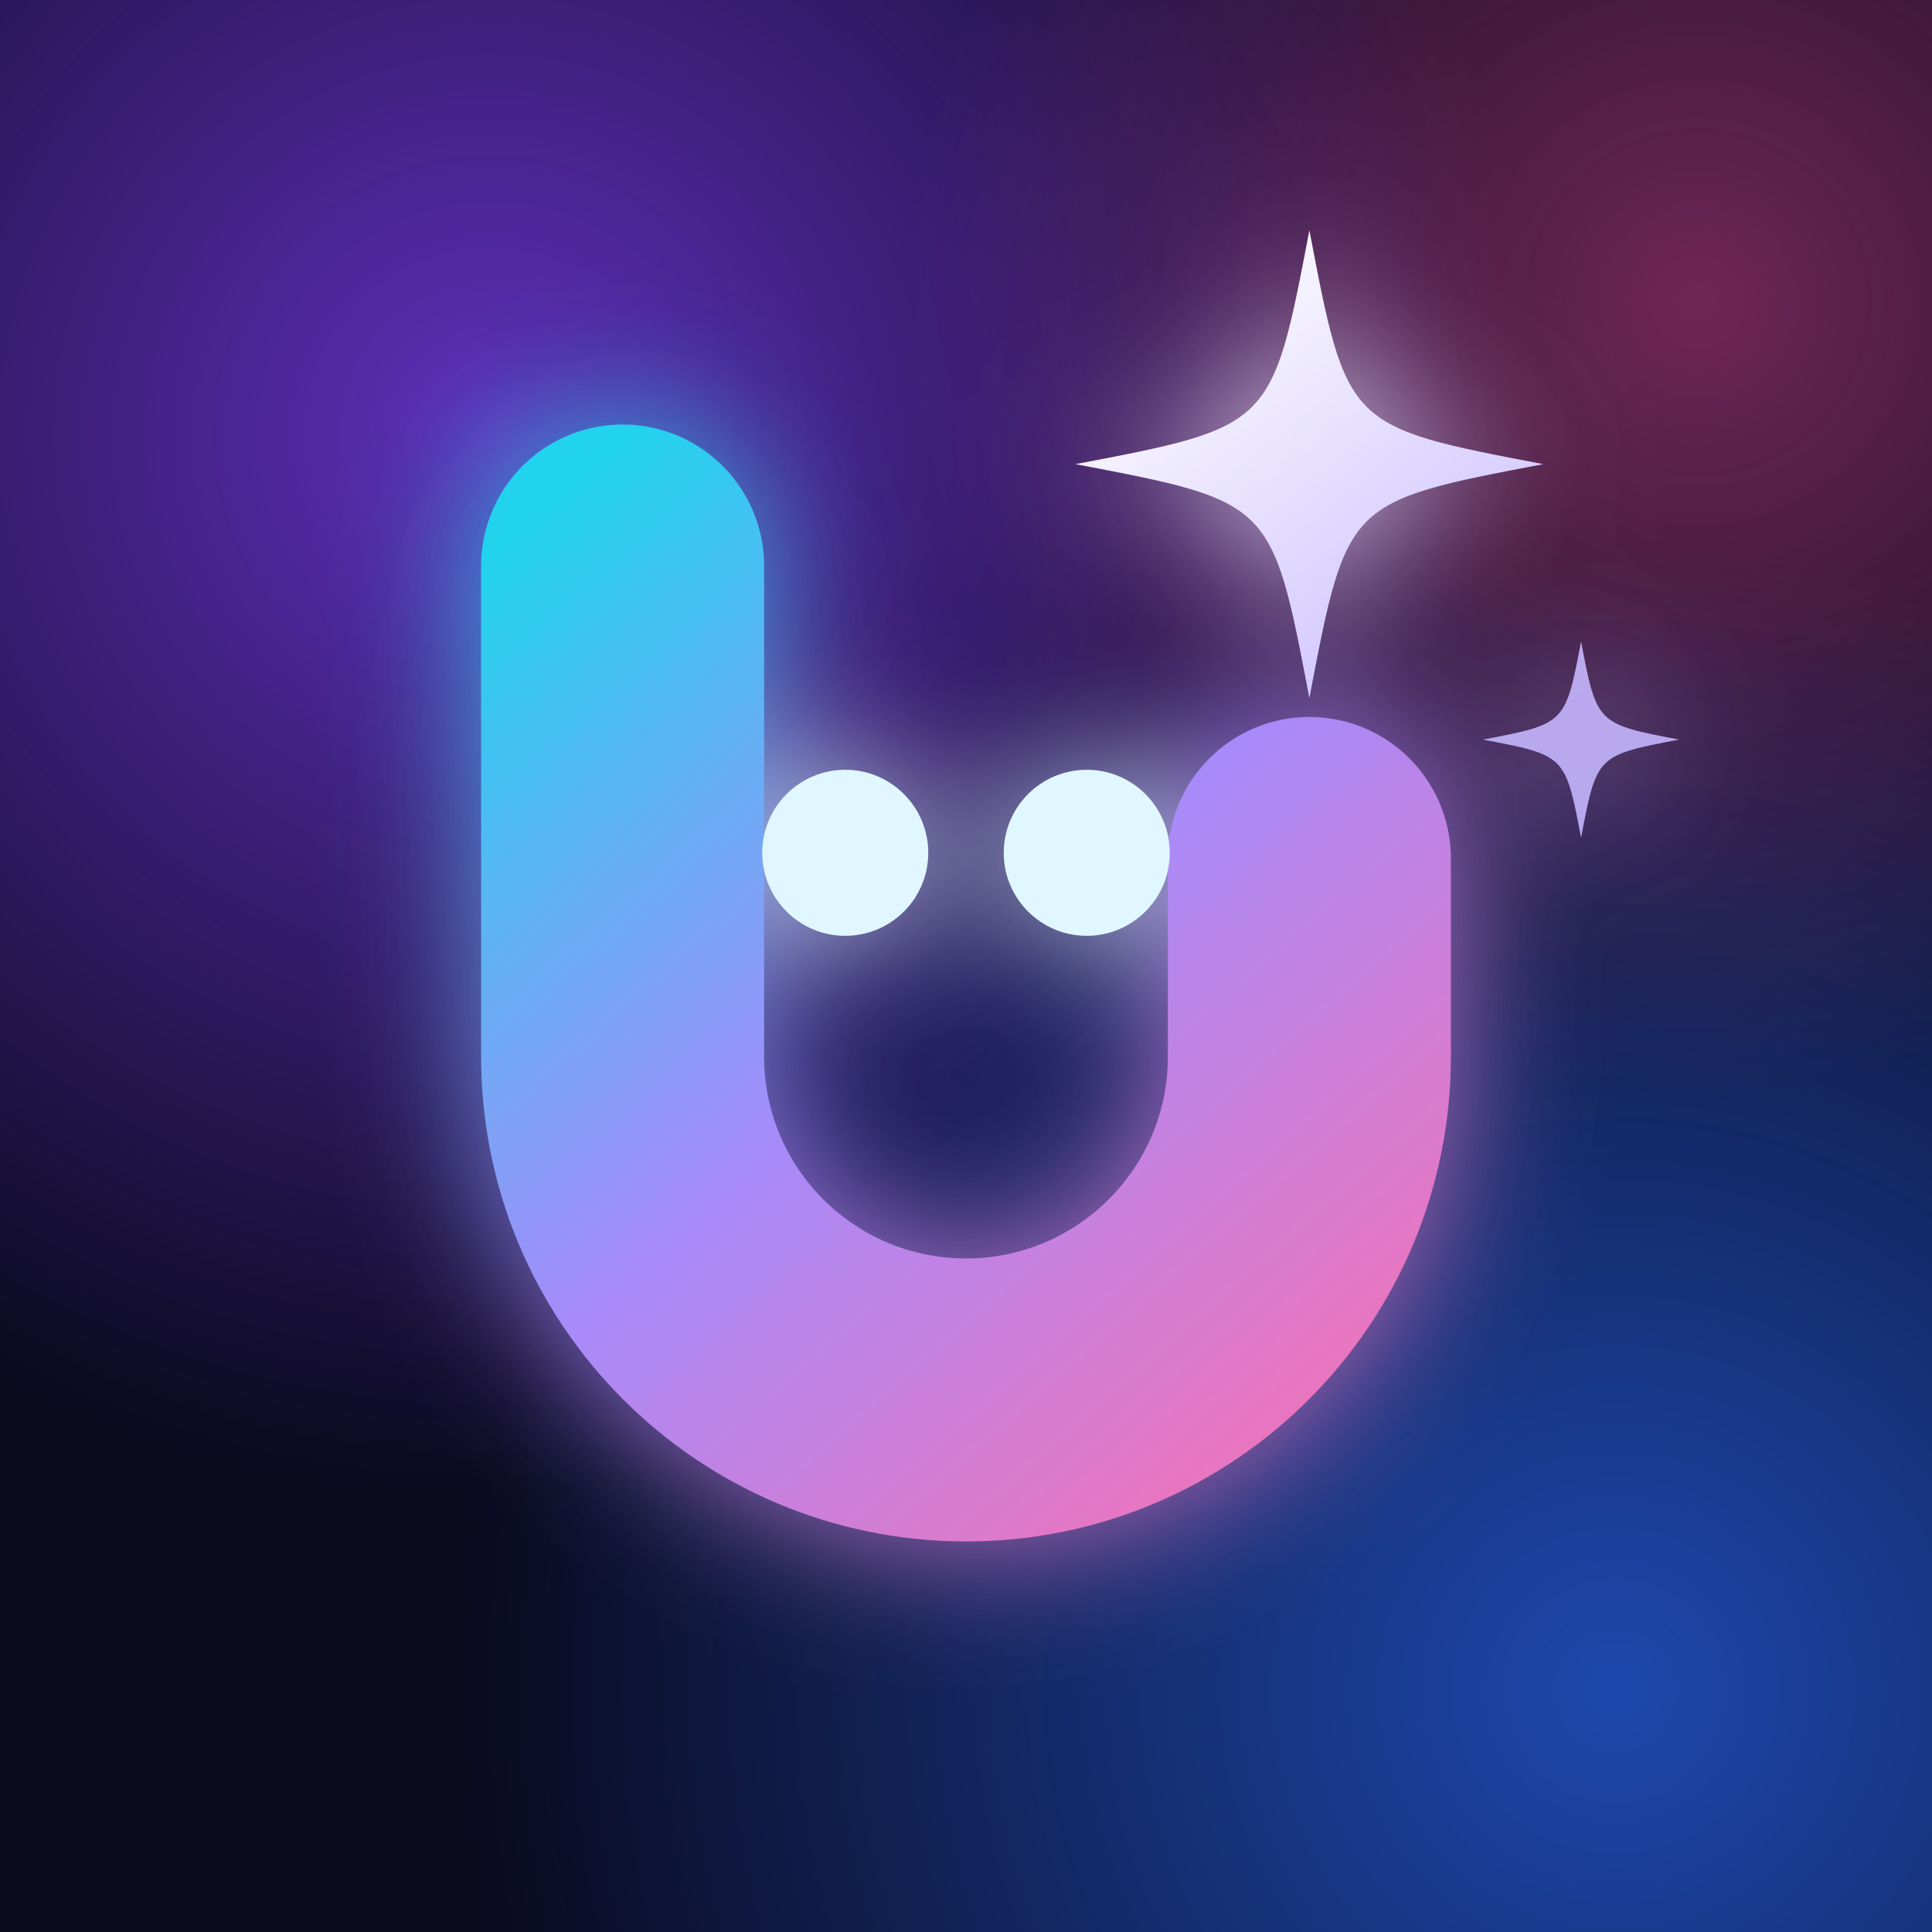
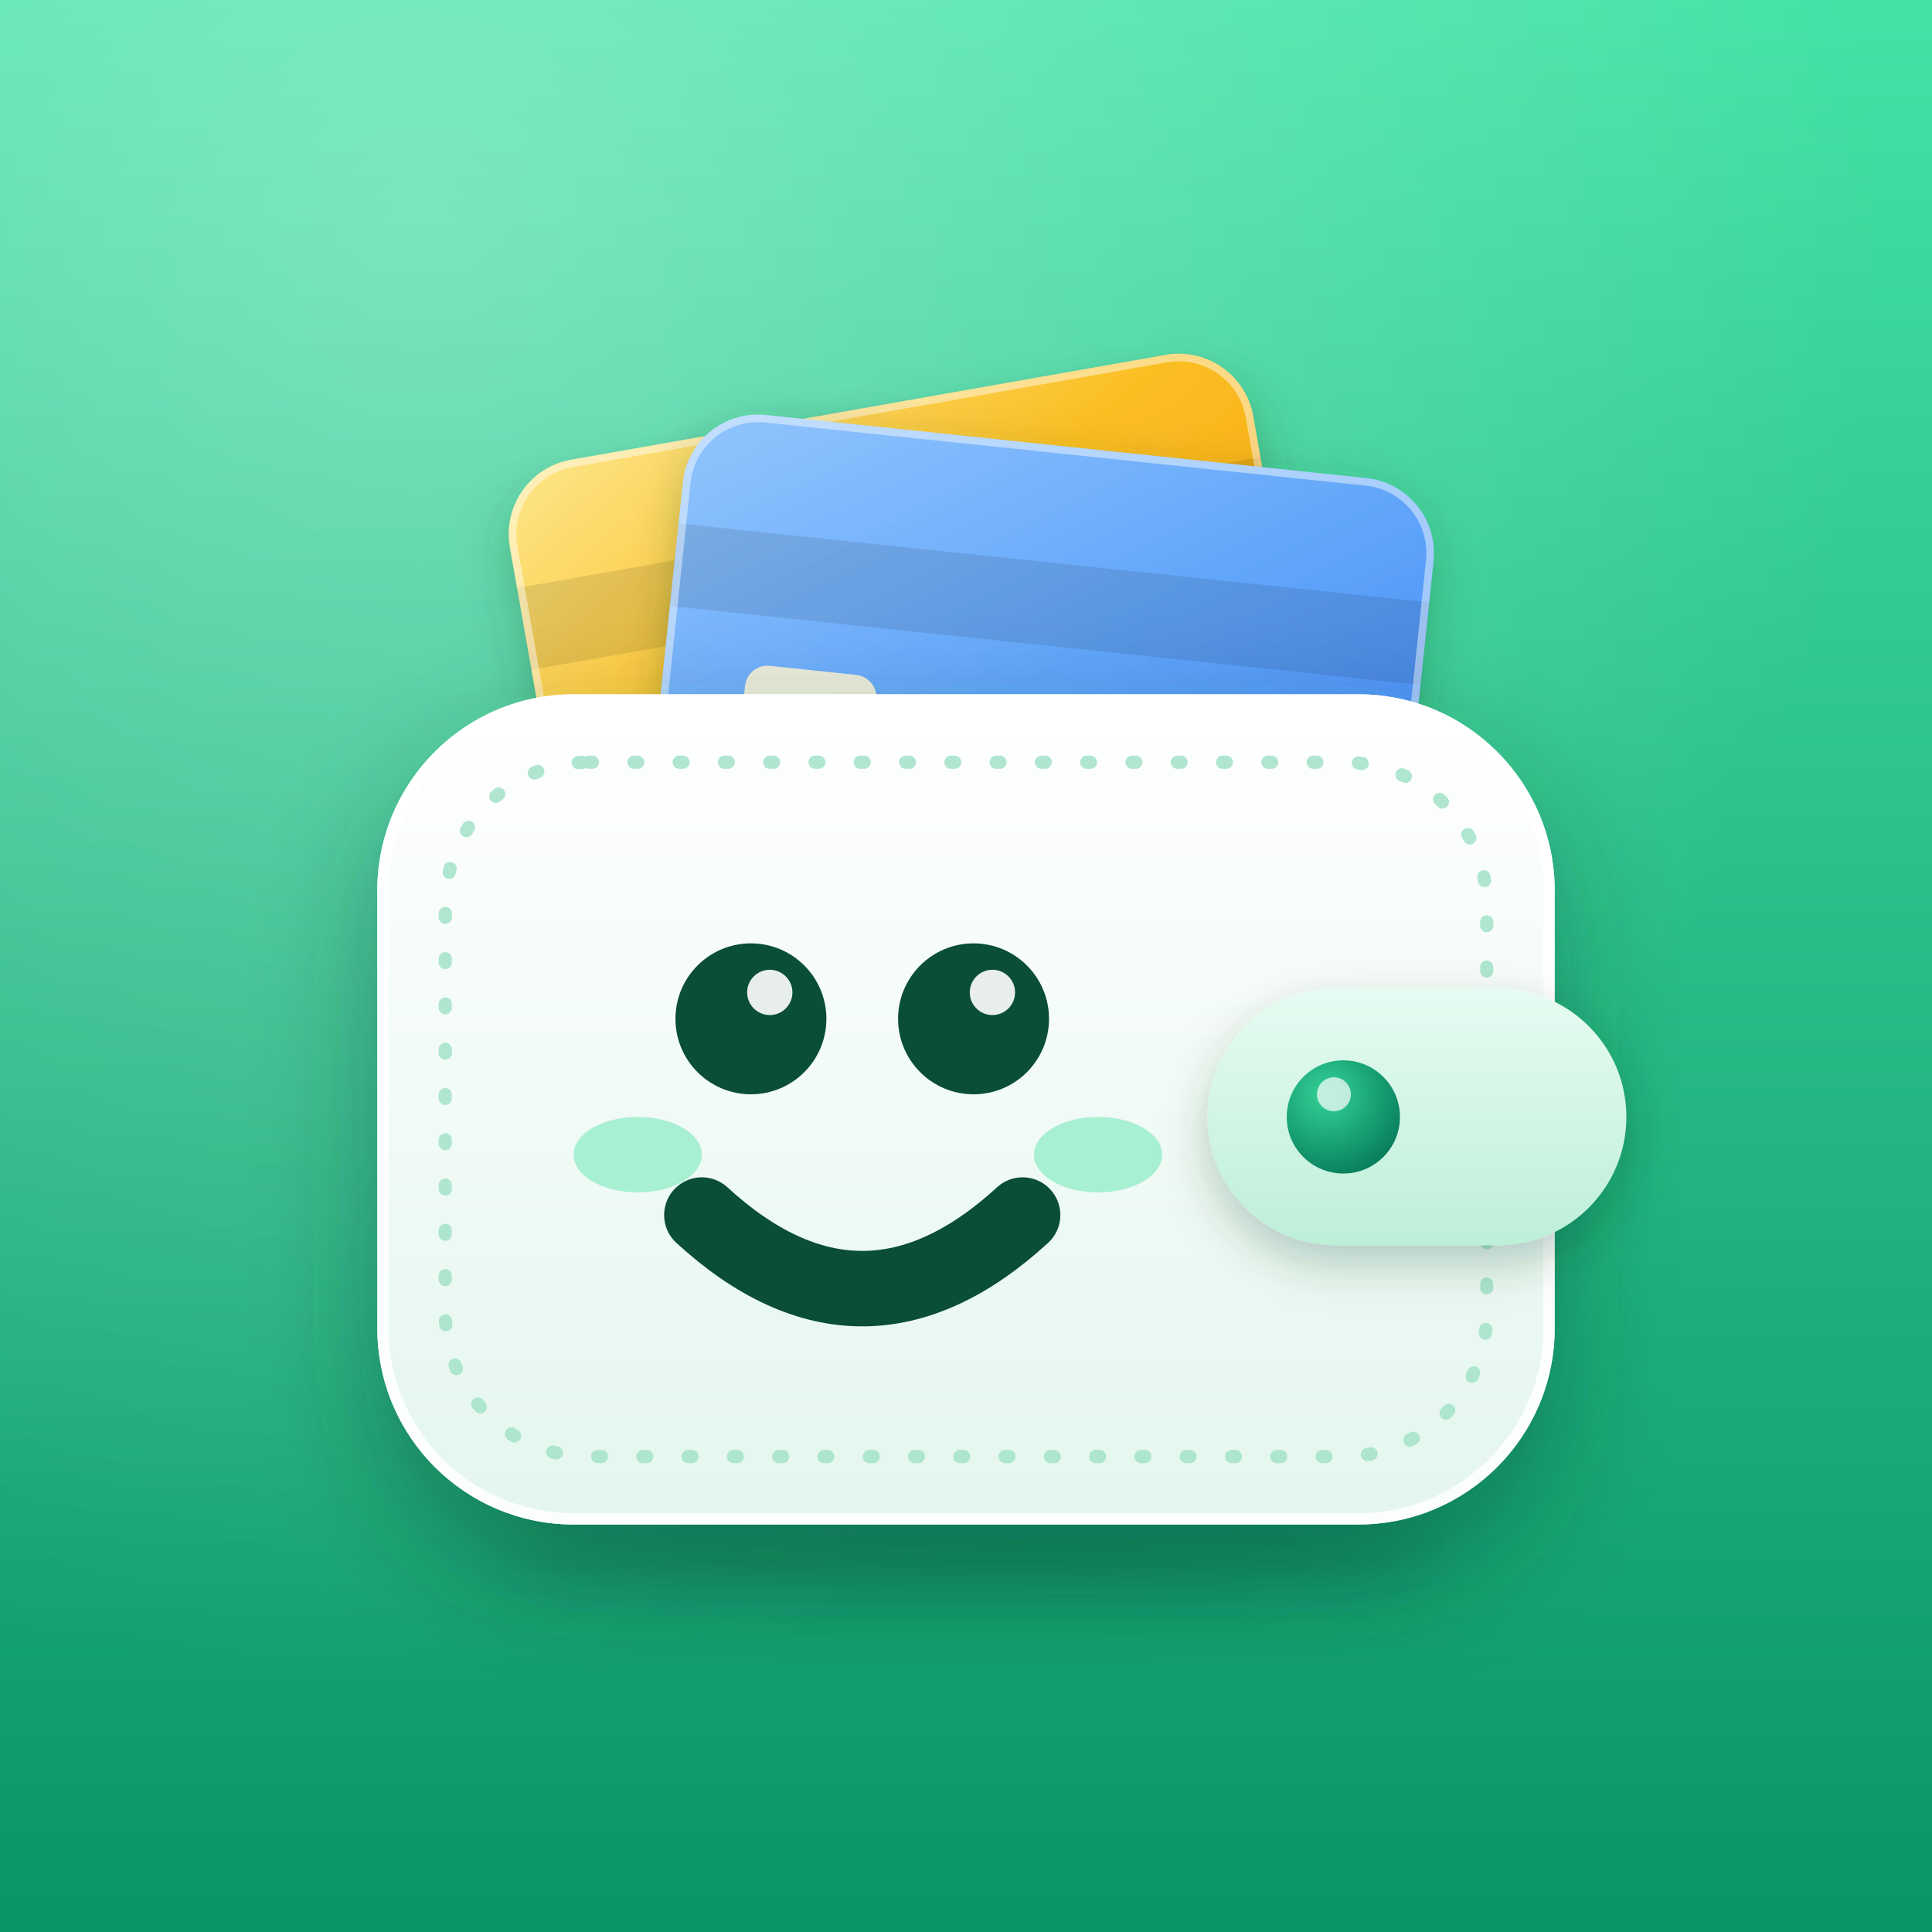
<svg xmlns="http://www.w3.org/2000/svg" width="1024" height="1024" viewBox="0 0 1024 1024">
  <defs>
-     <radialGradient id="g1">
-       <stop offset="0" stop-color="#7C3AED" stop-opacity="0.75" />
-       <stop offset="1" stop-color="#7C3AED" stop-opacity="0" />
+     <linearGradient id="c1" x1="0" y1="0" x2="1" y2="1">
+       <stop offset="0" stop-color="#FDE68A" />
+       <stop offset="0.45" stop-color="#FBBF24" />
+       <stop offset="1" stop-color="#F59E0B" />
+     </linearGradient>
+     <linearGradient id="c2" x1="0" y1="0" x2="1" y2="1">
+       <stop offset="0" stop-color="#93C5FD" />
+       <stop offset="0.5" stop-color="#60A5FA" />
+       <stop offset="1" stop-color="#3B82F6" />
+     </linearGradient>
+     <linearGradient id="body" x1="0" y1="0" x2="0" y2="1">
+       <stop offset="0" stop-color="#FFFFFF" />
+       <stop offset="1" stop-color="#E3F6EE" />
+     </linearGradient>
+     <linearGradient id="clasp" x1="0" y1="0" x2="0" y2="1">
+       <stop offset="0" stop-color="#E7FBF2" />
+       <stop offset="1" stop-color="#BDEFD9" />
+     </linearGradient>
+     <radialGradient id="btn" cx="0.35" cy="0.3" r="0.8">
+       <stop offset="0" stop-color="#34D399" />
+       <stop offset="1" stop-color="#047857" />
    </radialGradient>
-     <radialGradient id="g2">
-       <stop offset="0" stop-color="#2563EB" stop-opacity="0.7" />
-       <stop offset="1" stop-color="#2563EB" stop-opacity="0" />
-     </radialGradient>
-     <radialGradient id="g3">
-       <stop offset="0" stop-color="#EC4899" stop-opacity="0.45" />
-       <stop offset="1" stop-color="#EC4899" stop-opacity="0" />
-     </radialGradient>
-     <linearGradient id="u" x1="300" y1="260" x2="740" y2="760" gradientUnits="userSpaceOnUse">
-       <stop offset="0" stop-color="#22D3EE" />
-       <stop offset="0.5" stop-color="#A78BFA" />
-       <stop offset="1" stop-color="#F472B6" />
-     </linearGradient>
-     <linearGradient id="s" x1="600" y1="150" x2="800" y2="400" gradientUnits="userSpaceOnUse">
-       <stop offset="0" stop-color="#FFFFFF" />
-       <stop offset="1" stop-color="#C4B5FD" />
-     </linearGradient>
-     <filter id="blur" x="-30%" y="-30%" width="160%" height="160%">
-       <feGaussianBlur stdDeviation="38" />
+     <filter id="drop" x="-30%" y="-30%" width="160%" height="170%">
+       <feDropShadow dx="0" dy="28" stdDeviation="30" flood-color="#053B2A" flood-opacity="0.38" />
    </filter>
-     <g id="mark">
-       <path d="M330,300 V560 A182,182 0 0 0 694,560 V455" fill="none" stroke="url(#u)" stroke-width="150" stroke-linecap="round" />
-       <circle cx="448" cy="452" r="44" fill="#E0F7FF" />
-       <circle cx="576" cy="452" r="44" fill="#E0F7FF" />
-       <path d="M694,122 C713.84,226.16 713.84,226.16 818,246 C713.84,265.84 713.84,265.84 694,370 C674.16,265.84 674.16,265.84 570,246 C674.16,226.16 674.16,226.16 694,122 Z" fill="url(#s)" />
-       <path d="M838,340 C846.32,383.68 846.32,383.68 890,392 C846.32,400.32 846.32,400.32 838,444 C829.68,400.32 829.68,400.32 786,392 C829.68,383.68 829.68,383.68 838,340 Z" fill="url(#s)" opacity="0.9" />
-     </g>
+     <filter id="soft" x="-30%" y="-30%" width="160%" height="170%">
+       <feDropShadow dx="0" dy="10" stdDeviation="12" flood-color="#053B2A" flood-opacity="0.25" />
+     </filter>
+     <filter id="ground" x="-50%" y="-300%" width="200%" height="700%">
+       <feGaussianBlur stdDeviation="18" />
+     </filter>
+     <clipPath id="bodyClip">
+       <rect x="200" y="368" width="624" height="440" rx="104" />
+     </clipPath>
  </defs>
-   <rect width="1024" height="1024" fill="#0A0A1F" />
-   <circle cx="260" cy="230" r="560" fill="url(#g1)" />
-   <circle cx="860" cy="900" r="620" fill="url(#g2)" />
-   <circle cx="900" cy="160" r="420" fill="url(#g3)" />
-   <use href="#mark" filter="url(#blur)" opacity="0.85" />
-   <use href="#mark" />
+   <linearGradient id="bg" x1="0" y1="0" x2="0" y2="1">
+     <stop offset="0" stop-color="#43E3A6" />
+     <stop offset="1" stop-color="#0B9467" />
+   </linearGradient>
+   <radialGradient id="sheen" cx="0.22" cy="0.12" r="0.75">
+     <stop offset="0" stop-color="#FFFFFF" stop-opacity="0.32" />
+     <stop offset="1" stop-color="#FFFFFF" stop-opacity="0" />
+   </radialGradient>
+   <radialGradient id="glow" cx="0.5" cy="0.62" r="0.5">
+     <stop offset="0" stop-color="#34D399" stop-opacity="0.0" />
+     <stop offset="1" stop-color="#34D399" stop-opacity="0" />
+   </radialGradient>
+   <rect width="1024" height="1024" fill="url(#bg)" />
+   <rect width="1024" height="1024" fill="url(#sheen)" />
+   <rect width="1024" height="1024" fill="url(#glow)" />
+   <g transform="rotate(-10 482 339)" filter="url(#soft)">
+     <rect x="282" y="214" width="400" height="250" rx="40" fill="url(#c1)" />
+     <rect x="282" y="276" width="400" height="44" fill="#000" opacity="0.10" />
+     <rect x="326" y="346" width="70" height="52" rx="12" fill="#FFF7D6" opacity="0.85" />
+     <rect x="284" y="216" width="396" height="246" rx="38" fill="none" stroke="#FFFFFF" stroke-opacity="0.45" stroke-width="4" />
+   </g>
+   <g transform="rotate(6 552 361)" filter="url(#soft)">
+     <rect x="352" y="236" width="400" height="250" rx="40" fill="url(#c2)" />
+     <rect x="352" y="298" width="400" height="44" fill="#000" opacity="0.10" />
+     <rect x="396" y="368" width="70" height="52" rx="12" fill="#FFF7D6" opacity="0.85" />
+     <rect x="354" y="238" width="396" height="246" rx="38" fill="none" stroke="#FFFFFF" stroke-opacity="0.45" stroke-width="4" />
+   </g>
+   <ellipse cx="512" cy="822" rx="250" ry="20" fill="#053B2A" filter="url(#ground)" opacity="0.22" />
+   <g filter="url(#drop)">
+     <rect x="200" y="368" width="624" height="440" rx="104" fill="url(#body)" />
+   </g>
+   <rect x="203" y="371" width="618" height="434" rx="101" fill="none" stroke="#FFFFFF" stroke-width="6" opacity="0.9" />
+   <rect x="236" y="404" width="552" height="368" rx="76" fill="none" stroke="#A7E3CB" stroke-width="7" stroke-dasharray="2 22" stroke-linecap="round" opacity="0.9" />
+   <g filter="url(#soft)">
+     <rect x="640" y="524" width="222" height="136" rx="68" fill="url(#clasp)" />
+   </g>
+   <circle cx="712" cy="592" r="30" fill="url(#btn)" />
+   <circle cx="707" cy="580" r="9" fill="#FFFFFF" opacity="0.7" />
+   <ellipse cx="338" cy="612" rx="34" ry="20" fill="#6EE7B7" opacity="0.55" />
+   <ellipse cx="582" cy="612" rx="34" ry="20" fill="#6EE7B7" opacity="0.55" />
+   <circle cx="398" cy="540" r="40" fill="#0A4D38" />
+   <circle cx="516" cy="540" r="40" fill="#0A4D38" />
+   <circle cx="408" cy="526" r="12" fill="#FFFFFF" opacity="0.9" />
+   <circle cx="526" cy="526" r="12" fill="#FFFFFF" opacity="0.9" />
+   <path d="M372,644 Q457,722 542,644" stroke="#0A4D38" stroke-width="40" fill="none" stroke-linecap="round" />
</svg>
